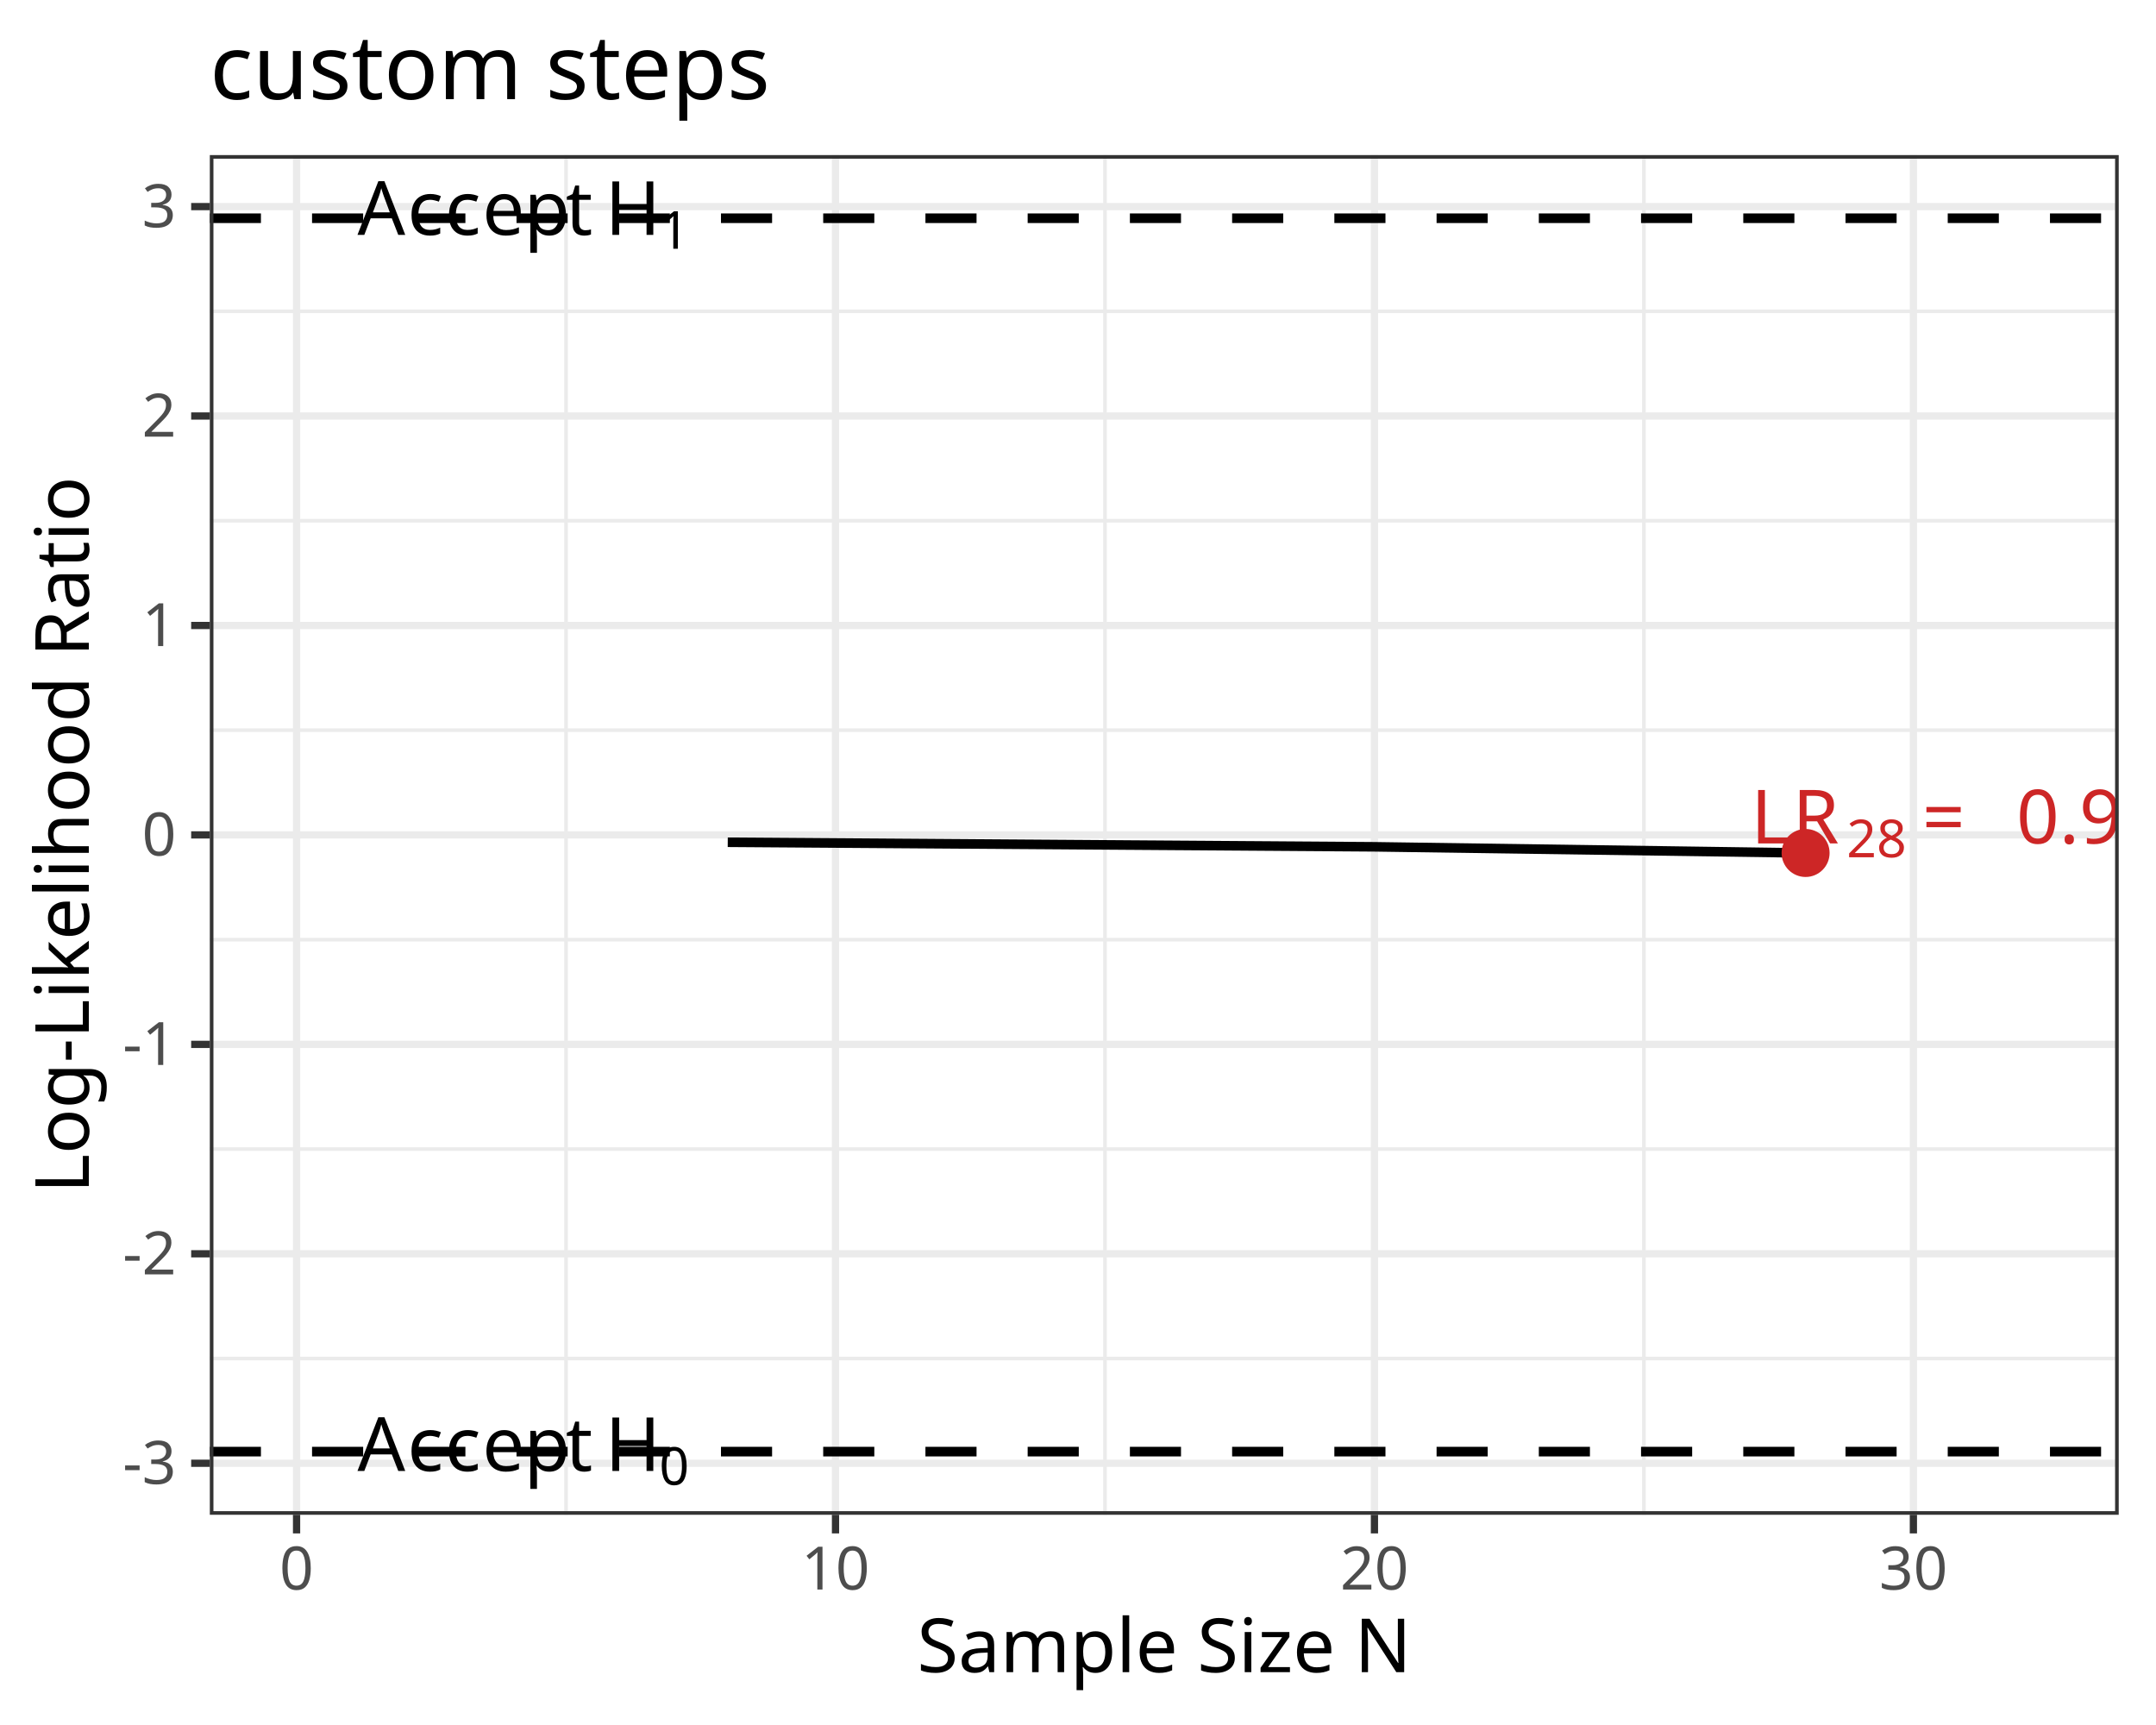
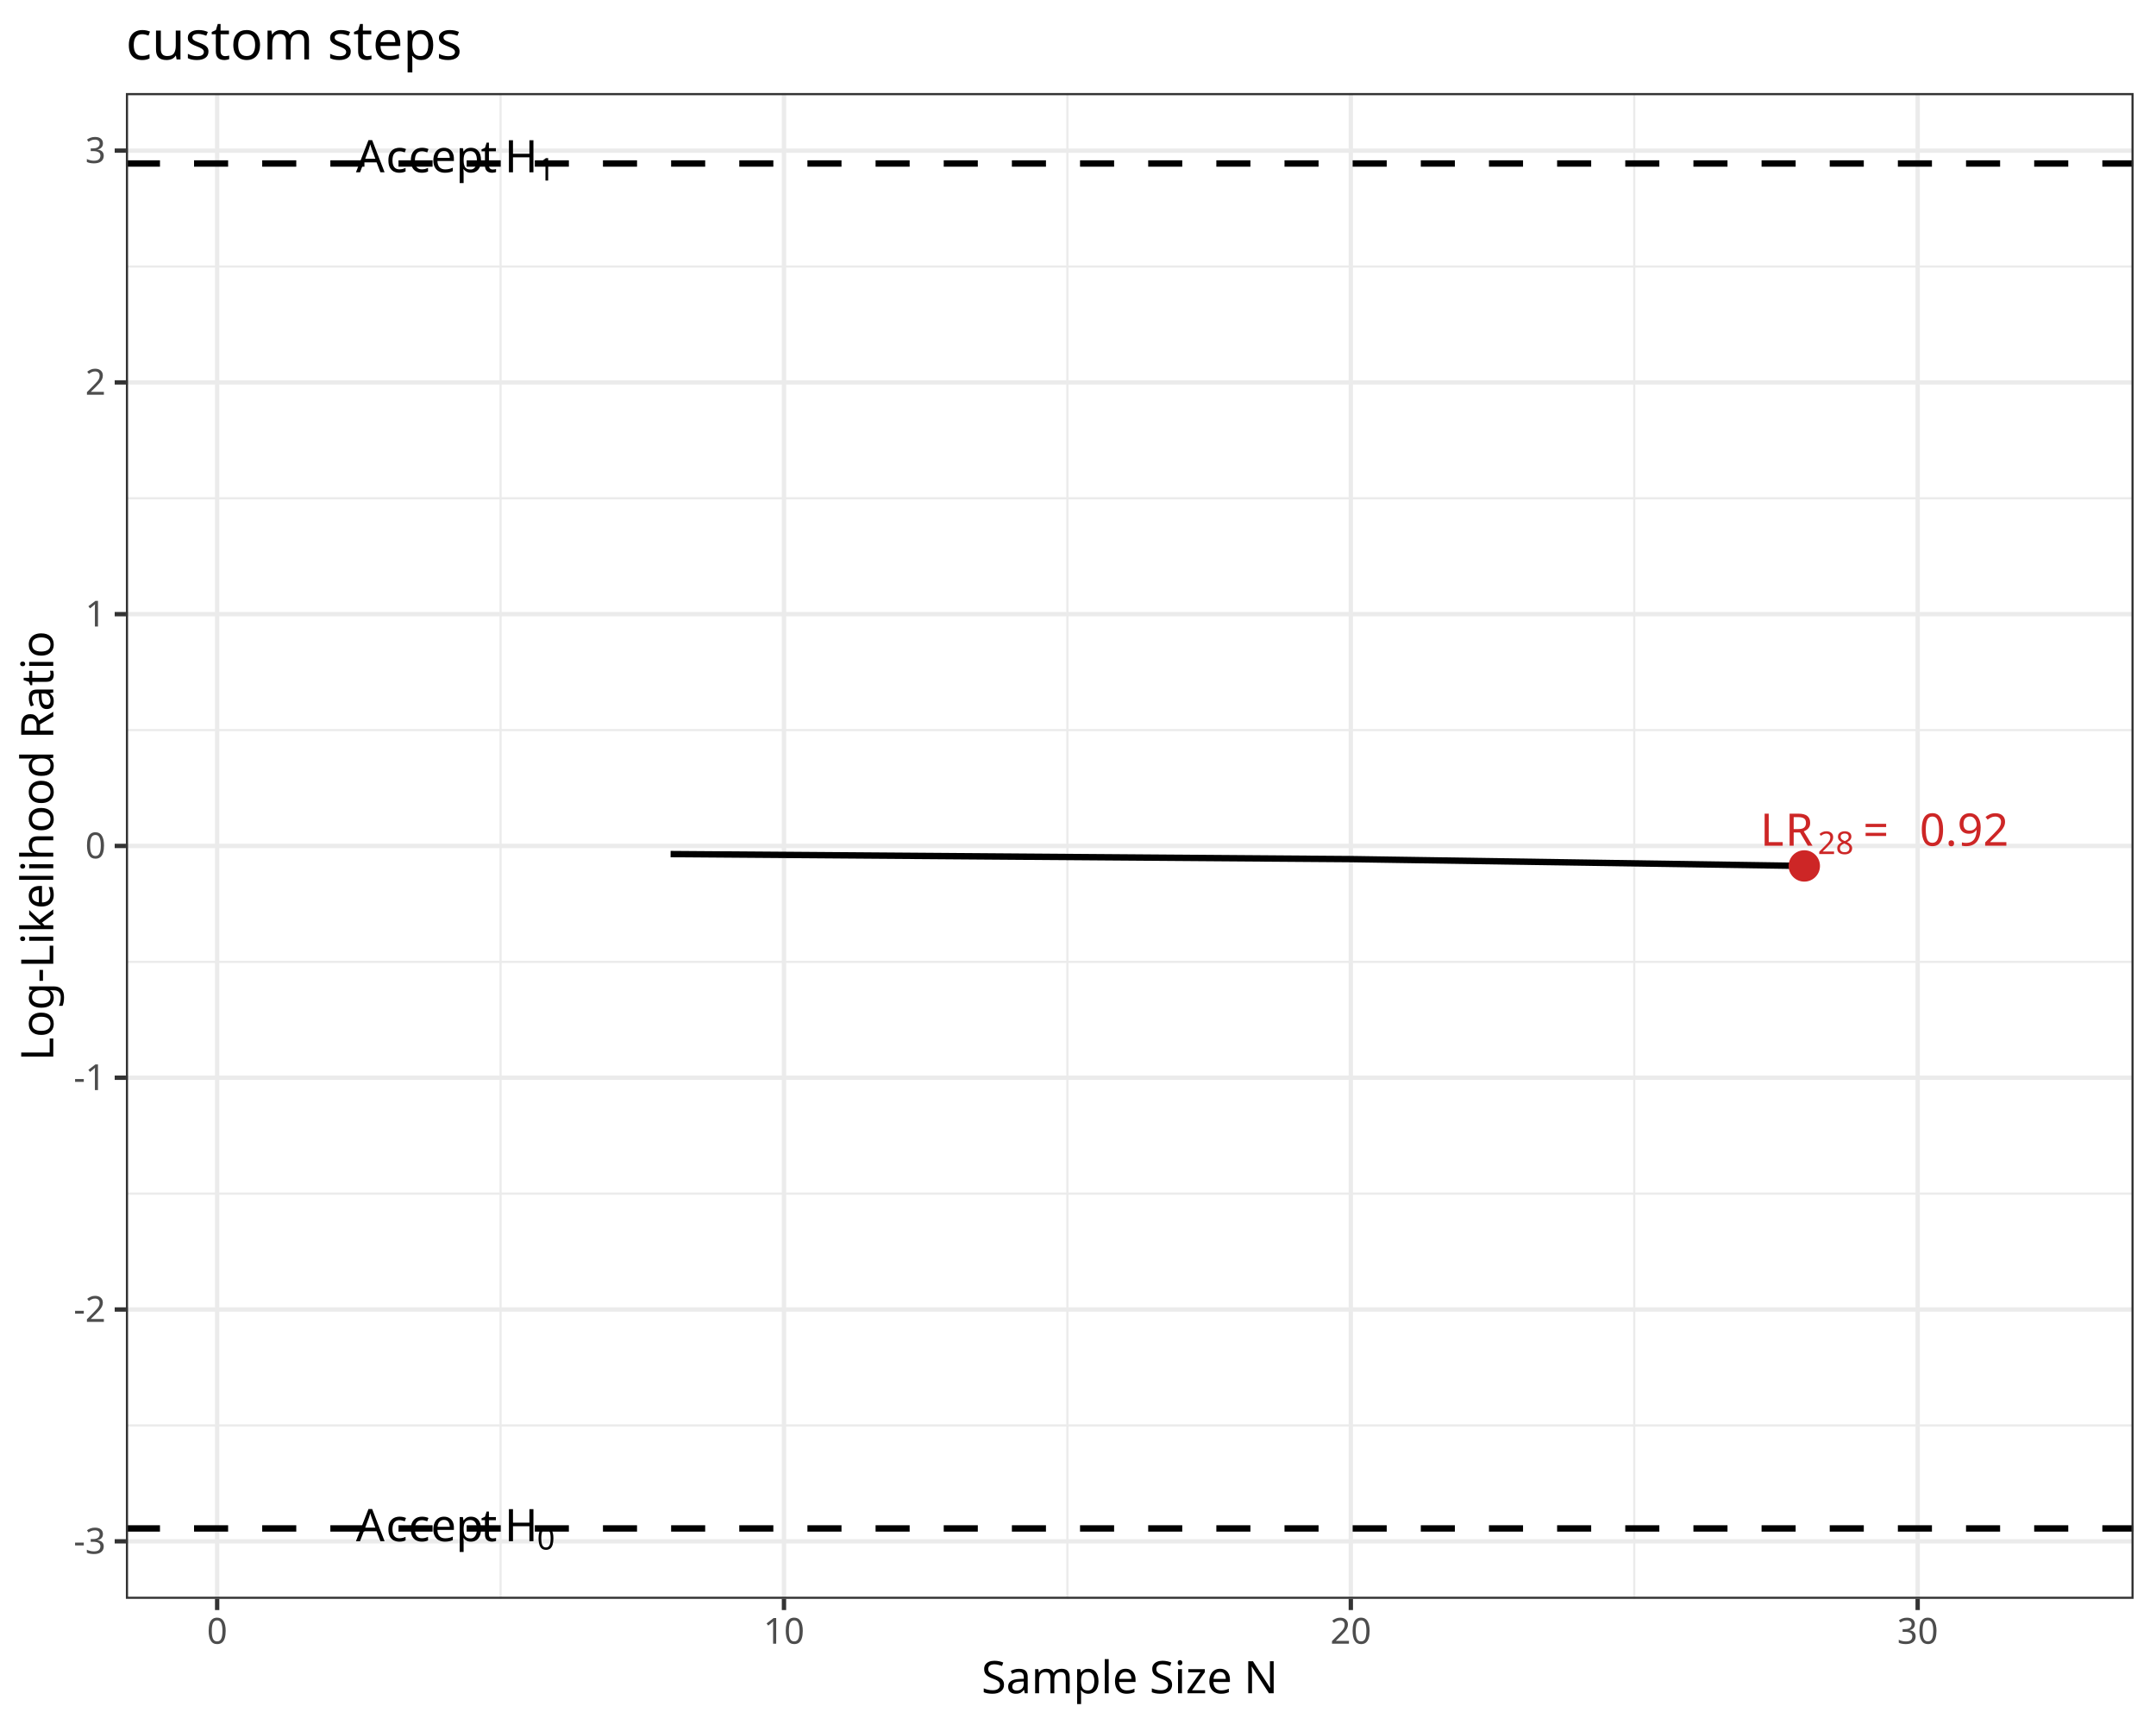
<svg xmlns="http://www.w3.org/2000/svg" class="svglite" data-engine-version="2.0" width="720.00pt" height="576.00pt" viewBox="0 0 720.00 576.00">
  <defs>
    <style type="text/css">
    .svglite line, .svglite polyline, .svglite polygon, .svglite path, .svglite rect, .svglite circle {
      fill: none;
      stroke: #000000;
      stroke-linecap: round;
      stroke-linejoin: round;
      stroke-miterlimit: 10.00;
    }
  </style>
  </defs>
  <rect width="100%" height="100%" style="stroke: none; fill: #FFFFFF;" />
  <defs>
    <clipPath id="cpMC4wMHw3MjAuMDB8MC4wMHw1NzYuMDA=">
      <rect x="0.00" y="0.00" width="720.00" height="576.00" />
    </clipPath>
  </defs>
  <g clip-path="url(#cpMC4wMHw3MjAuMDB8MC4wMHw1NzYuMDA=)">
-     <rect x="0.00" y="0.00" width="720.00" height="576.00" style="stroke-width: 2.42; stroke: #FFFFFF; fill: #FFFFFF;" />
+     <rect x="-0" y="0.00" width="720.00" height="576.00" style="stroke-width: 1.45; stroke: #FFFFFF; fill: #FFFFFF;" />
  </g>
  <defs>
-     <clipPath id="cpNzAuMDd8NzA3LjU1fDUxLjc4fDUwNS44MA==">
-       <rect x="70.07" y="51.78" width="637.48" height="454.02" />
+     <clipPath id="cpNDIuMDR8NzEyLjUzfDMxLjA3fDUzMy44OA==">
+       <rect x="42.04" y="31.07" width="670.49" height="502.81" />
    </clipPath>
  </defs>
-   <g clip-path="url(#cpNzAuMDd8NzA3LjU1fDUxLjc4fDUwNS44MA==)">
-     <rect x="70.07" y="51.78" width="637.48" height="454.02" style="stroke-width: 2.42; stroke: none; fill: #FFFFFF;" />
-     <polyline points="70.07,453.63 707.55,453.63 " style="stroke-width: 1.21; stroke: #EBEBEB; stroke-linecap: butt;" />
-     <polyline points="70.07,383.69 707.55,383.69 " style="stroke-width: 1.21; stroke: #EBEBEB; stroke-linecap: butt;" />
-     <polyline points="70.07,313.76 707.55,313.76 " style="stroke-width: 1.21; stroke: #EBEBEB; stroke-linecap: butt;" />
-     <polyline points="70.07,243.82 707.55,243.82 " style="stroke-width: 1.21; stroke: #EBEBEB; stroke-linecap: butt;" />
-     <polyline points="70.07,173.89 707.55,173.89 " style="stroke-width: 1.21; stroke: #EBEBEB; stroke-linecap: butt;" />
-     <polyline points="70.07,103.95 707.55,103.95 " style="stroke-width: 1.21; stroke: #EBEBEB; stroke-linecap: butt;" />
-     <polyline points="189.03,505.80 189.03,51.78 " style="stroke-width: 1.21; stroke: #EBEBEB; stroke-linecap: butt;" />
-     <polyline points="369.01,505.80 369.01,51.78 " style="stroke-width: 1.21; stroke: #EBEBEB; stroke-linecap: butt;" />
-     <polyline points="548.99,505.80 548.99,51.78 " style="stroke-width: 1.21; stroke: #EBEBEB; stroke-linecap: butt;" />
-     <polyline points="70.07,488.60 707.55,488.60 " style="stroke-width: 2.42; stroke: #EBEBEB; stroke-linecap: butt;" />
-     <polyline points="70.07,418.66 707.55,418.66 " style="stroke-width: 2.42; stroke: #EBEBEB; stroke-linecap: butt;" />
-     <polyline points="70.07,348.73 707.55,348.73 " style="stroke-width: 2.42; stroke: #EBEBEB; stroke-linecap: butt;" />
-     <polyline points="70.07,278.79 707.55,278.79 " style="stroke-width: 2.42; stroke: #EBEBEB; stroke-linecap: butt;" />
-     <polyline points="70.07,208.86 707.55,208.86 " style="stroke-width: 2.42; stroke: #EBEBEB; stroke-linecap: butt;" />
-     <polyline points="70.07,138.92 707.55,138.92 " style="stroke-width: 2.42; stroke: #EBEBEB; stroke-linecap: butt;" />
-     <polyline points="70.07,68.98 707.55,68.98 " style="stroke-width: 2.42; stroke: #EBEBEB; stroke-linecap: butt;" />
-     <polyline points="99.04,505.80 99.04,51.78 " style="stroke-width: 2.42; stroke: #EBEBEB; stroke-linecap: butt;" />
-     <polyline points="279.02,505.80 279.02,51.78 " style="stroke-width: 2.42; stroke: #EBEBEB; stroke-linecap: butt;" />
-     <polyline points="459.00,505.80 459.00,51.78 " style="stroke-width: 2.42; stroke: #EBEBEB; stroke-linecap: butt;" />
-     <polyline points="638.98,505.80 638.98,51.78 " style="stroke-width: 2.42; stroke: #EBEBEB; stroke-linecap: butt;" />
-     <polyline points="243.03,281.24 459.00,282.76 602.98,284.82 " style="stroke-width: 3.20; stroke-linecap: butt;" />
-     <line x1="70.07" y1="72.87" x2="707.55" y2="72.87" style="stroke-width: 3.20; stroke-dasharray: 17.07,17.07; stroke-linecap: butt;" />
-     <line x1="70.07" y1="484.71" x2="707.55" y2="484.71" style="stroke-width: 3.20; stroke-dasharray: 17.07,17.07; stroke-linecap: butt;" />
-     <circle cx="602.98" cy="284.82" r="7.21" style="stroke-width: 1.61; stroke: #CD2626; fill: #CD2626;" />
-     <text x="584.71" y="281.63" style="font-size: 25.00px; fill: #CD2626; font-family: sans;" textLength="13.90px" lengthAdjust="spacingAndGlyphs">L</text>
-     <text x="598.61" y="281.63" style="font-size: 25.00px; fill: #CD2626; font-family: sans;" textLength="18.06px" lengthAdjust="spacingAndGlyphs">R</text>
-     <text x="616.67" y="286.25" style="font-size: 17.50px; fill: #CD2626; font-family: sans;" textLength="19.47px" lengthAdjust="spacingAndGlyphs">28</text>
-     <text x="641.93" y="281.63" style="font-size: 25.00px; fill: #CD2626; font-family: sans;" textLength="19.41px" lengthAdjust="spacingAndGlyphs">=</text>
-     <text x="667.12" y="281.63" style="font-size: 25.00px; fill: #CD2626; font-family: sans;" textLength="6.25px" lengthAdjust="spacingAndGlyphs"> </text>
-     <text x="673.38" y="281.63" style="font-size: 25.00px; fill: #CD2626; font-family: sans;" textLength="48.66px" lengthAdjust="spacingAndGlyphs">0.92</text>
-     <text x="119.38" y="78.43" style="font-size: 25.00px; font-family: sans;" textLength="16.68px" lengthAdjust="spacingAndGlyphs">A</text>
-     <text x="136.06" y="78.43" style="font-size: 25.00px; font-family: sans;" textLength="12.51px" lengthAdjust="spacingAndGlyphs">c</text>
-     <text x="148.57" y="78.43" style="font-size: 25.00px; font-family: sans;" textLength="12.51px" lengthAdjust="spacingAndGlyphs">c</text>
-     <text x="161.08" y="78.43" style="font-size: 25.00px; font-family: sans;" textLength="13.90px" lengthAdjust="spacingAndGlyphs">e</text>
-     <text x="174.99" y="78.43" style="font-size: 25.00px; font-family: sans;" textLength="13.90px" lengthAdjust="spacingAndGlyphs">p</text>
-     <text x="188.89" y="78.43" style="font-size: 25.00px; font-family: sans;" textLength="6.94px" lengthAdjust="spacingAndGlyphs">t</text>
-     <text x="195.84" y="78.43" style="font-size: 25.00px; font-family: sans;" textLength="6.25px" lengthAdjust="spacingAndGlyphs"> </text>
-     <text x="202.09" y="78.43" style="font-size: 25.00px; font-family: sans;" textLength="18.06px" lengthAdjust="spacingAndGlyphs">H</text>
-     <text x="220.15" y="83.05" style="font-size: 17.50px; font-family: sans;" textLength="9.73px" lengthAdjust="spacingAndGlyphs">1</text>
-     <text x="119.38" y="491.17" style="font-size: 25.00px; font-family: sans;" textLength="16.68px" lengthAdjust="spacingAndGlyphs">A</text>
-     <text x="136.06" y="491.17" style="font-size: 25.00px; font-family: sans;" textLength="12.51px" lengthAdjust="spacingAndGlyphs">c</text>
-     <text x="148.57" y="491.17" style="font-size: 25.00px; font-family: sans;" textLength="12.51px" lengthAdjust="spacingAndGlyphs">c</text>
-     <text x="161.08" y="491.17" style="font-size: 25.00px; font-family: sans;" textLength="13.90px" lengthAdjust="spacingAndGlyphs">e</text>
-     <text x="174.99" y="491.17" style="font-size: 25.00px; font-family: sans;" textLength="13.90px" lengthAdjust="spacingAndGlyphs">p</text>
-     <text x="188.89" y="491.17" style="font-size: 25.00px; font-family: sans;" textLength="6.94px" lengthAdjust="spacingAndGlyphs">t</text>
-     <text x="195.84" y="491.17" style="font-size: 25.00px; font-family: sans;" textLength="6.25px" lengthAdjust="spacingAndGlyphs"> </text>
-     <text x="202.09" y="491.17" style="font-size: 25.00px; font-family: sans;" textLength="18.06px" lengthAdjust="spacingAndGlyphs">H</text>
-     <text x="220.15" y="495.80" style="font-size: 17.50px; font-family: sans;" textLength="9.73px" lengthAdjust="spacingAndGlyphs">0</text>
-     <rect x="70.07" y="51.78" width="637.48" height="454.02" style="stroke-width: 2.42; stroke: #333333;" />
+   <g clip-path="url(#cpNDIuMDR8NzEyLjUzfDMxLjA3fDUzMy44OA==)">
+     <rect x="42.04" y="31.07" width="670.49" height="502.81" style="stroke-width: 1.45; stroke: none; fill: #FFFFFF;" />
+     <polyline points="42.04,475.96 712.53,475.96 " style="stroke-width: 0.73; stroke: #EBEBEB; stroke-linecap: butt;" />
+     <polyline points="42.04,398.57 712.53,398.57 " style="stroke-width: 0.73; stroke: #EBEBEB; stroke-linecap: butt;" />
+     <polyline points="42.04,321.17 712.53,321.17 " style="stroke-width: 0.73; stroke: #EBEBEB; stroke-linecap: butt;" />
+     <polyline points="42.04,243.78 712.53,243.78 " style="stroke-width: 0.73; stroke: #EBEBEB; stroke-linecap: butt;" />
+     <polyline points="42.04,166.38 712.53,166.38 " style="stroke-width: 0.73; stroke: #EBEBEB; stroke-linecap: butt;" />
+     <polyline points="42.04,88.99 712.53,88.99 " style="stroke-width: 0.73; stroke: #EBEBEB; stroke-linecap: butt;" />
+     <polyline points="167.17,533.88 167.17,31.07 " style="stroke-width: 0.73; stroke: #EBEBEB; stroke-linecap: butt;" />
+     <polyline points="356.46,533.88 356.46,31.07 " style="stroke-width: 0.73; stroke: #EBEBEB; stroke-linecap: butt;" />
+     <polyline points="545.76,533.88 545.76,31.07 " style="stroke-width: 0.73; stroke: #EBEBEB; stroke-linecap: butt;" />
+     <polyline points="42.04,514.66 712.53,514.66 " style="stroke-width: 1.45; stroke: #EBEBEB; stroke-linecap: butt;" />
+     <polyline points="42.04,437.26 712.53,437.26 " style="stroke-width: 1.45; stroke: #EBEBEB; stroke-linecap: butt;" />
+     <polyline points="42.04,359.87 712.53,359.87 " style="stroke-width: 1.45; stroke: #EBEBEB; stroke-linecap: butt;" />
+     <polyline points="42.04,282.47 712.53,282.47 " style="stroke-width: 1.45; stroke: #EBEBEB; stroke-linecap: butt;" />
+     <polyline points="42.04,205.08 712.53,205.08 " style="stroke-width: 1.45; stroke: #EBEBEB; stroke-linecap: butt;" />
+     <polyline points="42.04,127.69 712.53,127.69 " style="stroke-width: 1.45; stroke: #EBEBEB; stroke-linecap: butt;" />
+     <polyline points="42.04,50.29 712.53,50.29 " style="stroke-width: 1.45; stroke: #EBEBEB; stroke-linecap: butt;" />
+     <polyline points="72.52,533.88 72.52,31.07 " style="stroke-width: 1.45; stroke: #EBEBEB; stroke-linecap: butt;" />
+     <polyline points="261.81,533.88 261.81,31.07 " style="stroke-width: 1.45; stroke: #EBEBEB; stroke-linecap: butt;" />
+     <polyline points="451.11,533.88 451.11,31.07 " style="stroke-width: 1.45; stroke: #EBEBEB; stroke-linecap: butt;" />
+     <polyline points="640.41,533.88 640.41,31.07 " style="stroke-width: 1.45; stroke: #EBEBEB; stroke-linecap: butt;" />
+     <polyline points="223.95,285.19 451.11,286.87 602.55,289.15 " style="stroke-width: 2.13; stroke-linecap: butt;" />
+     <line x1="42.04" y1="54.59" x2="712.53" y2="54.59" style="stroke-width: 2.13; stroke-dasharray: 11.38,11.38; stroke-linecap: butt;" />
+     <line x1="42.04" y1="510.36" x2="712.53" y2="510.36" style="stroke-width: 2.13; stroke-dasharray: 11.38,11.38; stroke-linecap: butt;" />
+     <circle cx="602.55" cy="289.15" r="4.75" style="stroke-width: 0.97; stroke: #CD2626; fill: #CD2626;" />
+     <text x="587.85" y="282.40" style="font-size: 15.00px; fill: #CD2626; font-family: sans;" textLength="8.34px" lengthAdjust="spacingAndGlyphs">L</text>
+     <text x="596.19" y="282.40" style="font-size: 15.00px; fill: #CD2626; font-family: sans;" textLength="10.84px" lengthAdjust="spacingAndGlyphs">R</text>
+     <text x="607.03" y="285.18" style="font-size: 10.50px; fill: #CD2626; font-family: sans;" textLength="11.68px" lengthAdjust="spacingAndGlyphs">28</text>
+     <text x="622.18" y="282.40" style="font-size: 15.00px; fill: #CD2626; font-family: sans;" textLength="11.65px" lengthAdjust="spacingAndGlyphs">=</text>
+     <text x="637.30" y="282.40" style="font-size: 15.00px; fill: #CD2626; font-family: sans;" textLength="3.75px" lengthAdjust="spacingAndGlyphs"> </text>
+     <text x="641.05" y="282.40" style="font-size: 15.00px; fill: #CD2626; font-family: sans;" textLength="29.20px" lengthAdjust="spacingAndGlyphs">0.92</text>
+     <text x="118.87" y="57.53" style="font-size: 15.00px; font-family: sans;" textLength="10.01px" lengthAdjust="spacingAndGlyphs">A</text>
+     <text x="128.88" y="57.53" style="font-size: 15.00px; font-family: sans;" textLength="7.51px" lengthAdjust="spacingAndGlyphs">c</text>
+     <text x="136.38" y="57.53" style="font-size: 15.00px; font-family: sans;" textLength="7.51px" lengthAdjust="spacingAndGlyphs">c</text>
+     <text x="143.89" y="57.53" style="font-size: 15.00px; font-family: sans;" textLength="8.34px" lengthAdjust="spacingAndGlyphs">e</text>
+     <text x="152.23" y="57.53" style="font-size: 15.00px; font-family: sans;" textLength="8.34px" lengthAdjust="spacingAndGlyphs">p</text>
+     <text x="160.58" y="57.53" style="font-size: 15.00px; font-family: sans;" textLength="4.17px" lengthAdjust="spacingAndGlyphs">t</text>
+     <text x="164.74" y="57.53" style="font-size: 15.00px; font-family: sans;" textLength="3.75px" lengthAdjust="spacingAndGlyphs"> </text>
+     <text x="168.50" y="57.53" style="font-size: 15.00px; font-family: sans;" textLength="10.84px" lengthAdjust="spacingAndGlyphs">H</text>
+     <text x="179.33" y="60.30" style="font-size: 10.50px; font-family: sans;" textLength="5.84px" lengthAdjust="spacingAndGlyphs">1</text>
+     <text x="118.87" y="514.63" style="font-size: 15.00px; font-family: sans;" textLength="10.01px" lengthAdjust="spacingAndGlyphs">A</text>
+     <text x="128.88" y="514.63" style="font-size: 15.00px; font-family: sans;" textLength="7.51px" lengthAdjust="spacingAndGlyphs">c</text>
+     <text x="136.38" y="514.63" style="font-size: 15.00px; font-family: sans;" textLength="7.51px" lengthAdjust="spacingAndGlyphs">c</text>
+     <text x="143.89" y="514.63" style="font-size: 15.00px; font-family: sans;" textLength="8.34px" lengthAdjust="spacingAndGlyphs">e</text>
+     <text x="152.23" y="514.63" style="font-size: 15.00px; font-family: sans;" textLength="8.34px" lengthAdjust="spacingAndGlyphs">p</text>
+     <text x="160.58" y="514.63" style="font-size: 15.00px; font-family: sans;" textLength="4.17px" lengthAdjust="spacingAndGlyphs">t</text>
+     <text x="164.74" y="514.63" style="font-size: 15.00px; font-family: sans;" textLength="3.75px" lengthAdjust="spacingAndGlyphs"> </text>
+     <text x="168.50" y="514.63" style="font-size: 15.00px; font-family: sans;" textLength="10.84px" lengthAdjust="spacingAndGlyphs">H</text>
+     <text x="179.33" y="517.41" style="font-size: 10.50px; font-family: sans;" textLength="5.84px" lengthAdjust="spacingAndGlyphs">0</text>
+     <rect x="42.04" y="31.07" width="670.49" height="502.81" style="stroke-width: 1.45; stroke: #333333;" />
  </g>
  <g clip-path="url(#cpMC4wMHw3MjAuMDB8MC4wMHw1NzYuMDA=)">
-     <text x="58.86" y="495.48" text-anchor="end" style="font-size: 20.00px; fill: #4D4D4D; font-family: sans;" textLength="17.78px" lengthAdjust="spacingAndGlyphs">-3</text>
-     <text x="58.86" y="425.54" text-anchor="end" style="font-size: 20.00px; fill: #4D4D4D; font-family: sans;" textLength="17.78px" lengthAdjust="spacingAndGlyphs">-2</text>
-     <text x="58.86" y="355.61" text-anchor="end" style="font-size: 20.00px; fill: #4D4D4D; font-family: sans;" textLength="17.78px" lengthAdjust="spacingAndGlyphs">-1</text>
-     <text x="58.86" y="285.67" text-anchor="end" style="font-size: 20.00px; fill: #4D4D4D; font-family: sans;" textLength="11.12px" lengthAdjust="spacingAndGlyphs">0</text>
-     <text x="58.86" y="215.74" text-anchor="end" style="font-size: 20.00px; fill: #4D4D4D; font-family: sans;" textLength="11.12px" lengthAdjust="spacingAndGlyphs">1</text>
-     <text x="58.86" y="145.80" text-anchor="end" style="font-size: 20.00px; fill: #4D4D4D; font-family: sans;" textLength="11.12px" lengthAdjust="spacingAndGlyphs">2</text>
-     <text x="58.86" y="75.87" text-anchor="end" style="font-size: 20.00px; fill: #4D4D4D; font-family: sans;" textLength="11.12px" lengthAdjust="spacingAndGlyphs">3</text>
-     <polyline points="63.84,488.60 70.07,488.60 " style="stroke-width: 2.42; stroke: #333333; stroke-linecap: butt;" />
-     <polyline points="63.84,418.66 70.07,418.66 " style="stroke-width: 2.42; stroke: #333333; stroke-linecap: butt;" />
-     <polyline points="63.84,348.73 70.07,348.73 " style="stroke-width: 2.42; stroke: #333333; stroke-linecap: butt;" />
-     <polyline points="63.84,278.79 70.07,278.79 " style="stroke-width: 2.42; stroke: #333333; stroke-linecap: butt;" />
-     <polyline points="63.84,208.86 70.07,208.86 " style="stroke-width: 2.42; stroke: #333333; stroke-linecap: butt;" />
-     <polyline points="63.84,138.92 70.07,138.92 " style="stroke-width: 2.42; stroke: #333333; stroke-linecap: butt;" />
-     <polyline points="63.84,68.98 70.07,68.98 " style="stroke-width: 2.42; stroke: #333333; stroke-linecap: butt;" />
-     <polyline points="99.04,512.03 99.04,505.80 " style="stroke-width: 2.42; stroke: #333333; stroke-linecap: butt;" />
-     <polyline points="279.02,512.03 279.02,505.80 " style="stroke-width: 2.42; stroke: #333333; stroke-linecap: butt;" />
-     <polyline points="459.00,512.03 459.00,505.80 " style="stroke-width: 2.42; stroke: #333333; stroke-linecap: butt;" />
-     <polyline points="638.98,512.03 638.98,505.80 " style="stroke-width: 2.42; stroke: #333333; stroke-linecap: butt;" />
-     <text x="99.04" y="530.77" text-anchor="middle" style="font-size: 20.00px; fill: #4D4D4D; font-family: sans;" textLength="11.12px" lengthAdjust="spacingAndGlyphs">0</text>
-     <text x="279.02" y="530.77" text-anchor="middle" style="font-size: 20.00px; fill: #4D4D4D; font-family: sans;" textLength="22.25px" lengthAdjust="spacingAndGlyphs">10</text>
-     <text x="459.00" y="530.77" text-anchor="middle" style="font-size: 20.00px; fill: #4D4D4D; font-family: sans;" textLength="22.25px" lengthAdjust="spacingAndGlyphs">20</text>
-     <text x="638.98" y="530.77" text-anchor="middle" style="font-size: 20.00px; fill: #4D4D4D; font-family: sans;" textLength="22.25px" lengthAdjust="spacingAndGlyphs">30</text>
-     <text x="388.81" y="558.36" text-anchor="middle" style="font-size: 25.00px; font-family: sans;" textLength="165.38px" lengthAdjust="spacingAndGlyphs">Sample Size N</text>
-     <text transform="translate(29.66,278.79) rotate(-90)" text-anchor="middle" style="font-size: 25.00px; font-family: sans;" textLength="227.94px" lengthAdjust="spacingAndGlyphs">Log-Likelihood Ratio</text>
-     <text x="70.07" y="33.10" style="font-size: 30.00px; font-family: sans;" textLength="176.80px" lengthAdjust="spacingAndGlyphs">custom steps</text>
+     <text x="35.32" y="518.79" text-anchor="end" style="font-size: 12.00px; fill: #4D4D4D; font-family: sans;" textLength="10.67px" lengthAdjust="spacingAndGlyphs">-3</text>
+     <text x="35.32" y="441.39" text-anchor="end" style="font-size: 12.00px; fill: #4D4D4D; font-family: sans;" textLength="10.67px" lengthAdjust="spacingAndGlyphs">-2</text>
+     <text x="35.32" y="364.00" text-anchor="end" style="font-size: 12.00px; fill: #4D4D4D; font-family: sans;" textLength="10.67px" lengthAdjust="spacingAndGlyphs">-1</text>
+     <text x="35.32" y="286.60" text-anchor="end" style="font-size: 12.00px; fill: #4D4D4D; font-family: sans;" textLength="6.67px" lengthAdjust="spacingAndGlyphs">0</text>
+     <text x="35.32" y="209.21" text-anchor="end" style="font-size: 12.00px; fill: #4D4D4D; font-family: sans;" textLength="6.67px" lengthAdjust="spacingAndGlyphs">1</text>
+     <text x="35.32" y="131.81" text-anchor="end" style="font-size: 12.00px; fill: #4D4D4D; font-family: sans;" textLength="6.67px" lengthAdjust="spacingAndGlyphs">2</text>
+     <text x="35.32" y="54.42" text-anchor="end" style="font-size: 12.00px; fill: #4D4D4D; font-family: sans;" textLength="6.67px" lengthAdjust="spacingAndGlyphs">3</text>
+     <polyline points="38.30,514.66 42.04,514.66 " style="stroke-width: 1.45; stroke: #333333; stroke-linecap: butt;" />
+     <polyline points="38.30,437.26 42.04,437.26 " style="stroke-width: 1.45; stroke: #333333; stroke-linecap: butt;" />
+     <polyline points="38.30,359.87 42.04,359.87 " style="stroke-width: 1.45; stroke: #333333; stroke-linecap: butt;" />
+     <polyline points="38.30,282.47 42.04,282.47 " style="stroke-width: 1.45; stroke: #333333; stroke-linecap: butt;" />
+     <polyline points="38.30,205.08 42.04,205.08 " style="stroke-width: 1.45; stroke: #333333; stroke-linecap: butt;" />
+     <polyline points="38.30,127.69 42.04,127.69 " style="stroke-width: 1.45; stroke: #333333; stroke-linecap: butt;" />
+     <polyline points="38.30,50.29 42.04,50.29 " style="stroke-width: 1.45; stroke: #333333; stroke-linecap: butt;" />
+     <polyline points="72.52,537.62 72.52,533.88 " style="stroke-width: 1.45; stroke: #333333; stroke-linecap: butt;" />
+     <polyline points="261.81,537.62 261.81,533.88 " style="stroke-width: 1.45; stroke: #333333; stroke-linecap: butt;" />
+     <polyline points="451.11,537.62 451.11,533.88 " style="stroke-width: 1.45; stroke: #333333; stroke-linecap: butt;" />
+     <polyline points="640.41,537.62 640.41,533.88 " style="stroke-width: 1.45; stroke: #333333; stroke-linecap: butt;" />
+     <text x="72.52" y="548.86" text-anchor="middle" style="font-size: 12.00px; fill: #4D4D4D; font-family: sans;" textLength="6.67px" lengthAdjust="spacingAndGlyphs">0</text>
+     <text x="261.81" y="548.86" text-anchor="middle" style="font-size: 12.00px; fill: #4D4D4D; font-family: sans;" textLength="13.35px" lengthAdjust="spacingAndGlyphs">10</text>
+     <text x="451.11" y="548.86" text-anchor="middle" style="font-size: 12.00px; fill: #4D4D4D; font-family: sans;" textLength="13.35px" lengthAdjust="spacingAndGlyphs">20</text>
+     <text x="640.41" y="548.86" text-anchor="middle" style="font-size: 12.00px; fill: #4D4D4D; font-family: sans;" textLength="13.35px" lengthAdjust="spacingAndGlyphs">30</text>
+     <text x="377.28" y="565.41" text-anchor="middle" style="font-size: 15.00px; font-family: sans;" textLength="99.23px" lengthAdjust="spacingAndGlyphs">Sample Size N</text>
+     <text transform="translate(17.79,282.47) rotate(-90)" text-anchor="middle" style="font-size: 15.00px; font-family: sans;" textLength="136.76px" lengthAdjust="spacingAndGlyphs">Log-Likelihood Ratio</text>
+     <text x="42.04" y="19.86" style="font-size: 18.00px; font-family: sans;" textLength="106.08px" lengthAdjust="spacingAndGlyphs">custom steps</text>
  </g>
</svg>
